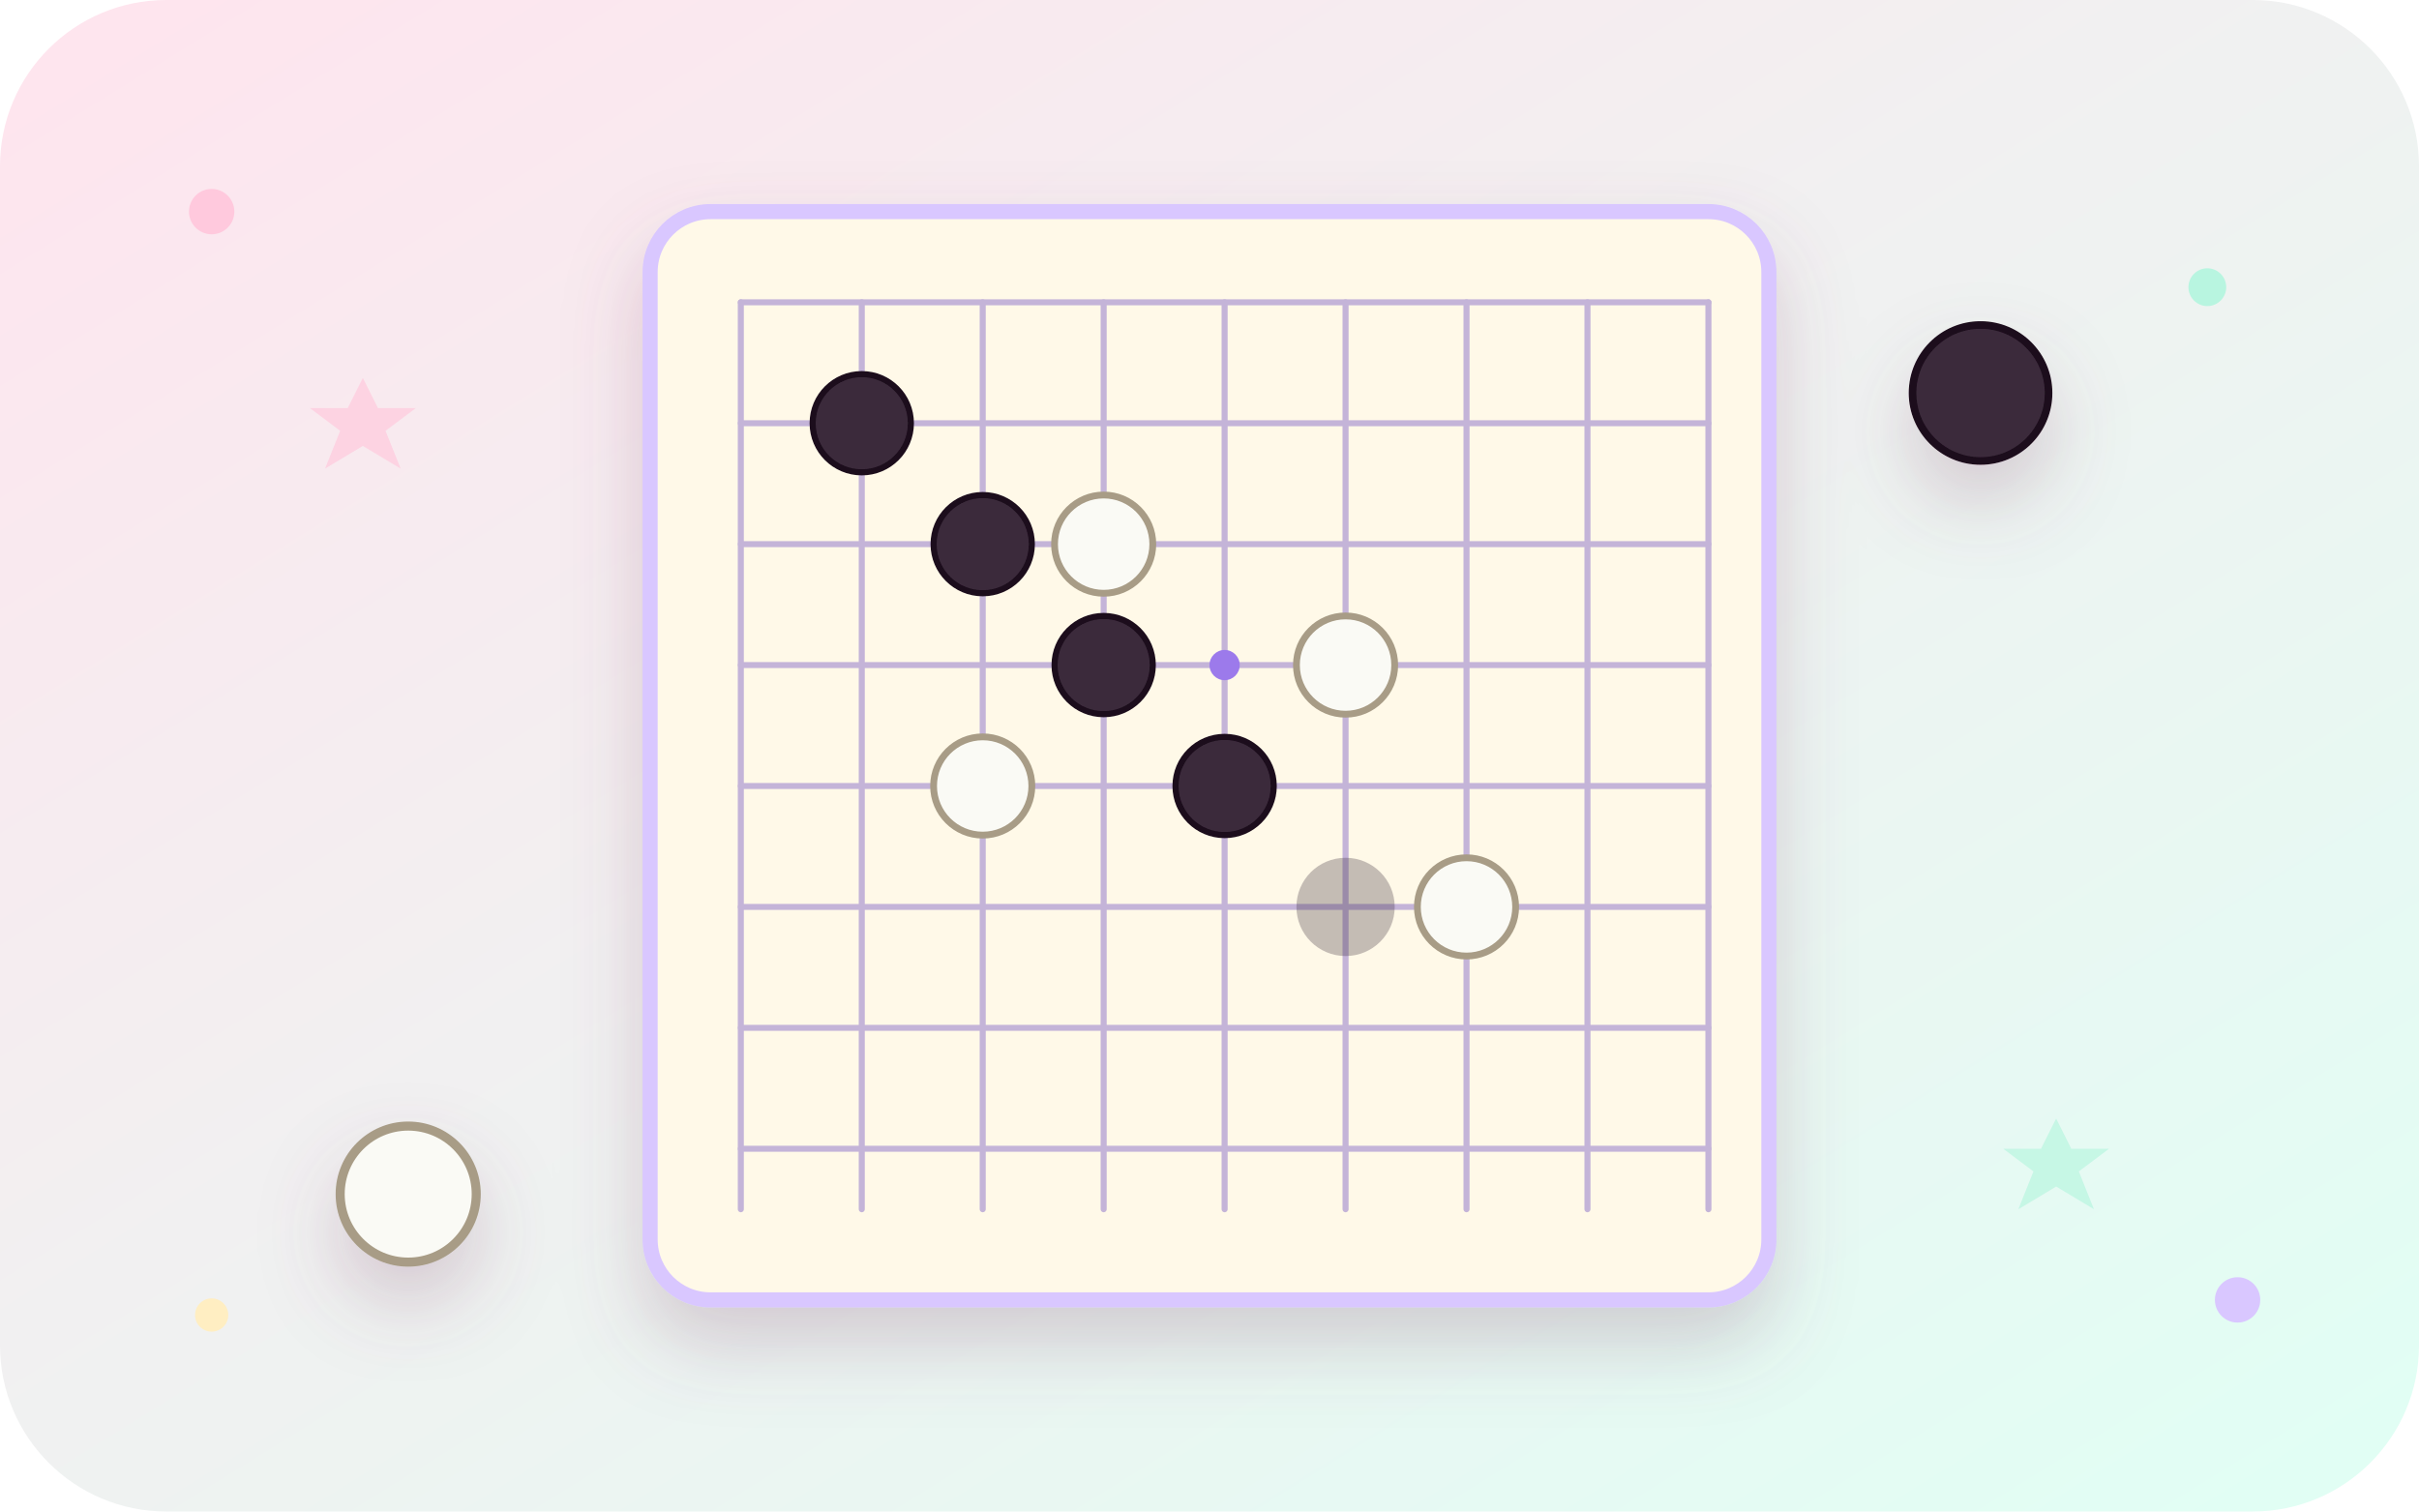
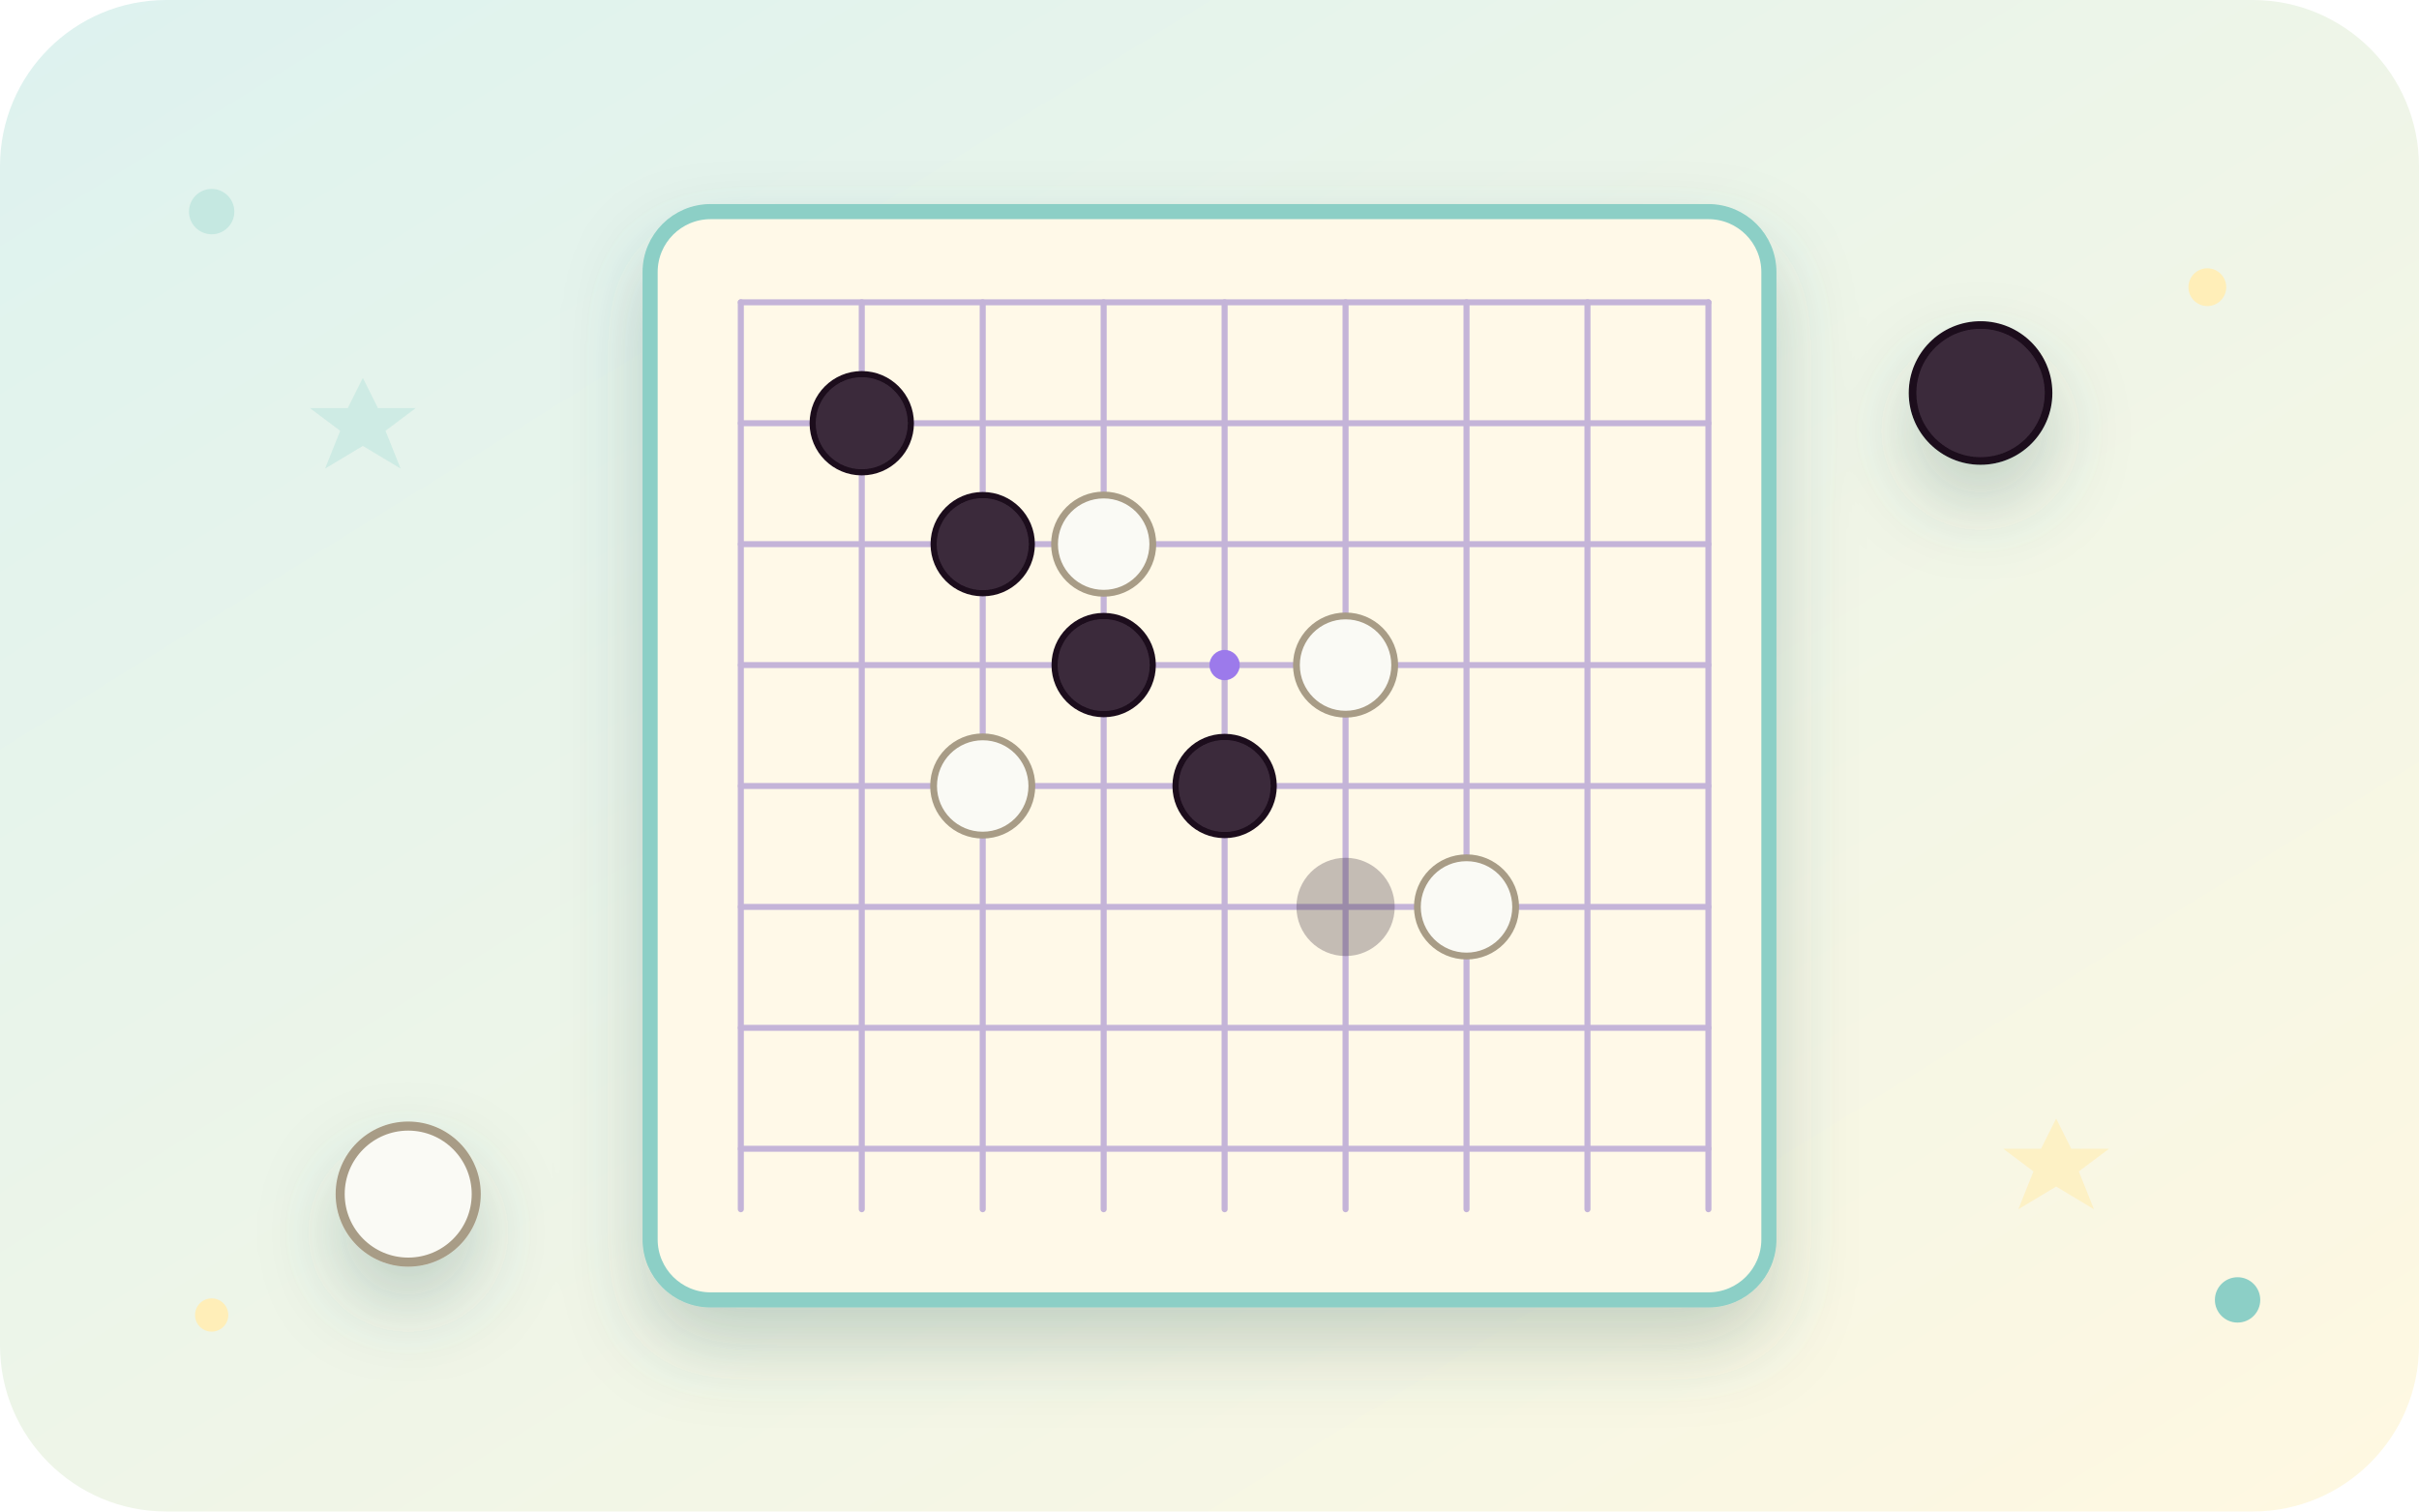
<svg xmlns="http://www.w3.org/2000/svg" viewBox="0 0 320 200" fill="none">
  <defs>
    <linearGradient id="bg" x1="0" y1="0" x2="1" y2="1">
-       <stop offset="0" stop-color="#ffe4ee" />
-       <stop offset="1" stop-color="#e0fff4" />
+       <stop offset="0" stop-color="#ddf2ef" />
+       <stop offset="1" stop-color="#fff8e1" />
    </linearGradient>
    <filter id="lift" x="-35%" y="-35%" width="170%" height="170%">
-       <feDropShadow dx="0" dy="5" stdDeviation="5" flood-color="#8a5a78" flood-opacity="0.26" />
+       <feDropShadow dx="0" dy="5" stdDeviation="5" flood-color="#3a6b63" flood-opacity="0.26" />
    </filter>
  </defs>
  <rect width="320" height="200" rx="22" fill="url(#bg)" />
-   <circle cx="28" cy="28" r="3" fill="#ffc9dd" />
-   <circle cx="292" cy="38" r="2.5" fill="#b8f5e0" />
-   <circle cx="296" cy="172" r="3" fill="#d9c7ff" />
-   <circle cx="28" cy="174" r="2.2" fill="#ffeec2" />
-   <path d="M 48,50 L 50,54 L 55,54 L 51,57 L 53,62 L 48,59 L 43,62 L 45,57 L 41,54 L 46,54 Z" fill="#ffc9dd" opacity="0.7" />
-   <path d="M 272,148 L 274,152 L 279,152 L 275,155 L 277,160 L 272,157 L 267,160 L 269,155 L 265,152 L 270,152 Z" fill="#b8f5e0" opacity="0.7" />
+   <circle cx="28" cy="28" r="3" fill="#c5e8e1" />
+   <circle cx="292" cy="38" r="2.5" fill="#ffeeb8" />
+   <circle cx="296" cy="172" r="3" fill="#8ccfc6" />
+   <circle cx="28" cy="174" r="2.2" fill="#ffeeb8" />
+   <path d="M 48,50 L 50,54 L 55,54 L 51,57 L 53,62 L 48,59 L 43,62 L 45,57 L 41,54 L 46,54 Z" fill="#c5e8e1" opacity="0.7" />
+   <path d="M 272,148 L 274,152 L 279,152 L 275,155 L 277,160 L 272,157 L 267,160 L 269,155 L 265,152 L 270,152 Z" fill="#ffeeb8" opacity="0.7" />
  <g filter="url(#lift)">
    <g transform="translate(90, 32)">
-       <rect x="-4" y="-4" width="148" height="144" rx="8" fill="#fff9e8" stroke="#d9c7ff" stroke-width="2" />
+       <rect x="-4" y="-4" width="148" height="144" rx="8" fill="#fff9e8" stroke="#8ccfc6" stroke-width="2" />
      <g stroke="#c4b4d8" stroke-width="0.8" stroke-linecap="round">
        <line x1="8" y1="8" x2="8" y2="128" />
        <line x1="24" y1="8" x2="24" y2="128" />
        <line x1="40" y1="8" x2="40" y2="128" />
        <line x1="56" y1="8" x2="56" y2="128" />
        <line x1="72" y1="8" x2="72" y2="128" />
        <line x1="88" y1="8" x2="88" y2="128" />
        <line x1="104" y1="8" x2="104" y2="128" />
        <line x1="120" y1="8" x2="120" y2="128" />
        <line x1="136" y1="8" x2="136" y2="128" />
        <line x1="8" y1="8" x2="136" y2="8" />
        <line x1="8" y1="24" x2="136" y2="24" />
        <line x1="8" y1="40" x2="136" y2="40" />
        <line x1="8" y1="56" x2="136" y2="56" />
        <line x1="8" y1="72" x2="136" y2="72" />
        <line x1="8" y1="88" x2="136" y2="88" />
        <line x1="8" y1="104" x2="136" y2="104" />
        <line x1="8" y1="120" x2="136" y2="120" />
      </g>
      <circle cx="72" cy="56" r="2" fill="#9c7aeb" />
      <g>
        <circle cx="24" cy="24" r="6.5" fill="#3a2a3a" stroke="#1a0a1a" stroke-width="0.8" />
        <circle cx="40" cy="40" r="6.5" fill="#3a2a3a" stroke="#1a0a1a" stroke-width="0.8" />
        <circle cx="56" cy="56" r="6.5" fill="#3a2a3a" stroke="#1a0a1a" stroke-width="0.8" />
        <circle cx="72" cy="72" r="6.5" fill="#3a2a3a" stroke="#1a0a1a" stroke-width="0.8" />
      </g>
      <g>
        <circle cx="56" cy="40" r="6.5" fill="#fafaf5" stroke="#a89c86" stroke-width="0.9" />
        <circle cx="72" cy="56" r="4" fill="none" stroke="none" />
        <circle cx="88" cy="56" r="6.5" fill="#fafaf5" stroke="#a89c86" stroke-width="0.9" />
        <circle cx="40" cy="72" r="6.5" fill="#fafaf5" stroke="#a89c86" stroke-width="0.9" />
        <circle cx="104" cy="88" r="6.5" fill="#fafaf5" stroke="#a89c86" stroke-width="0.9" />
      </g>
      <circle cx="88" cy="88" r="6.5" fill="#3a2a3a" opacity="0.3" />
    </g>
    <circle cx="262" cy="52" r="9" fill="#3a2a3a" stroke="#1a0a1a" stroke-width="1" />
    <circle cx="54" cy="158" r="9" fill="#fafaf5" stroke="#a89c86" stroke-width="1.2" />
  </g>
</svg>
